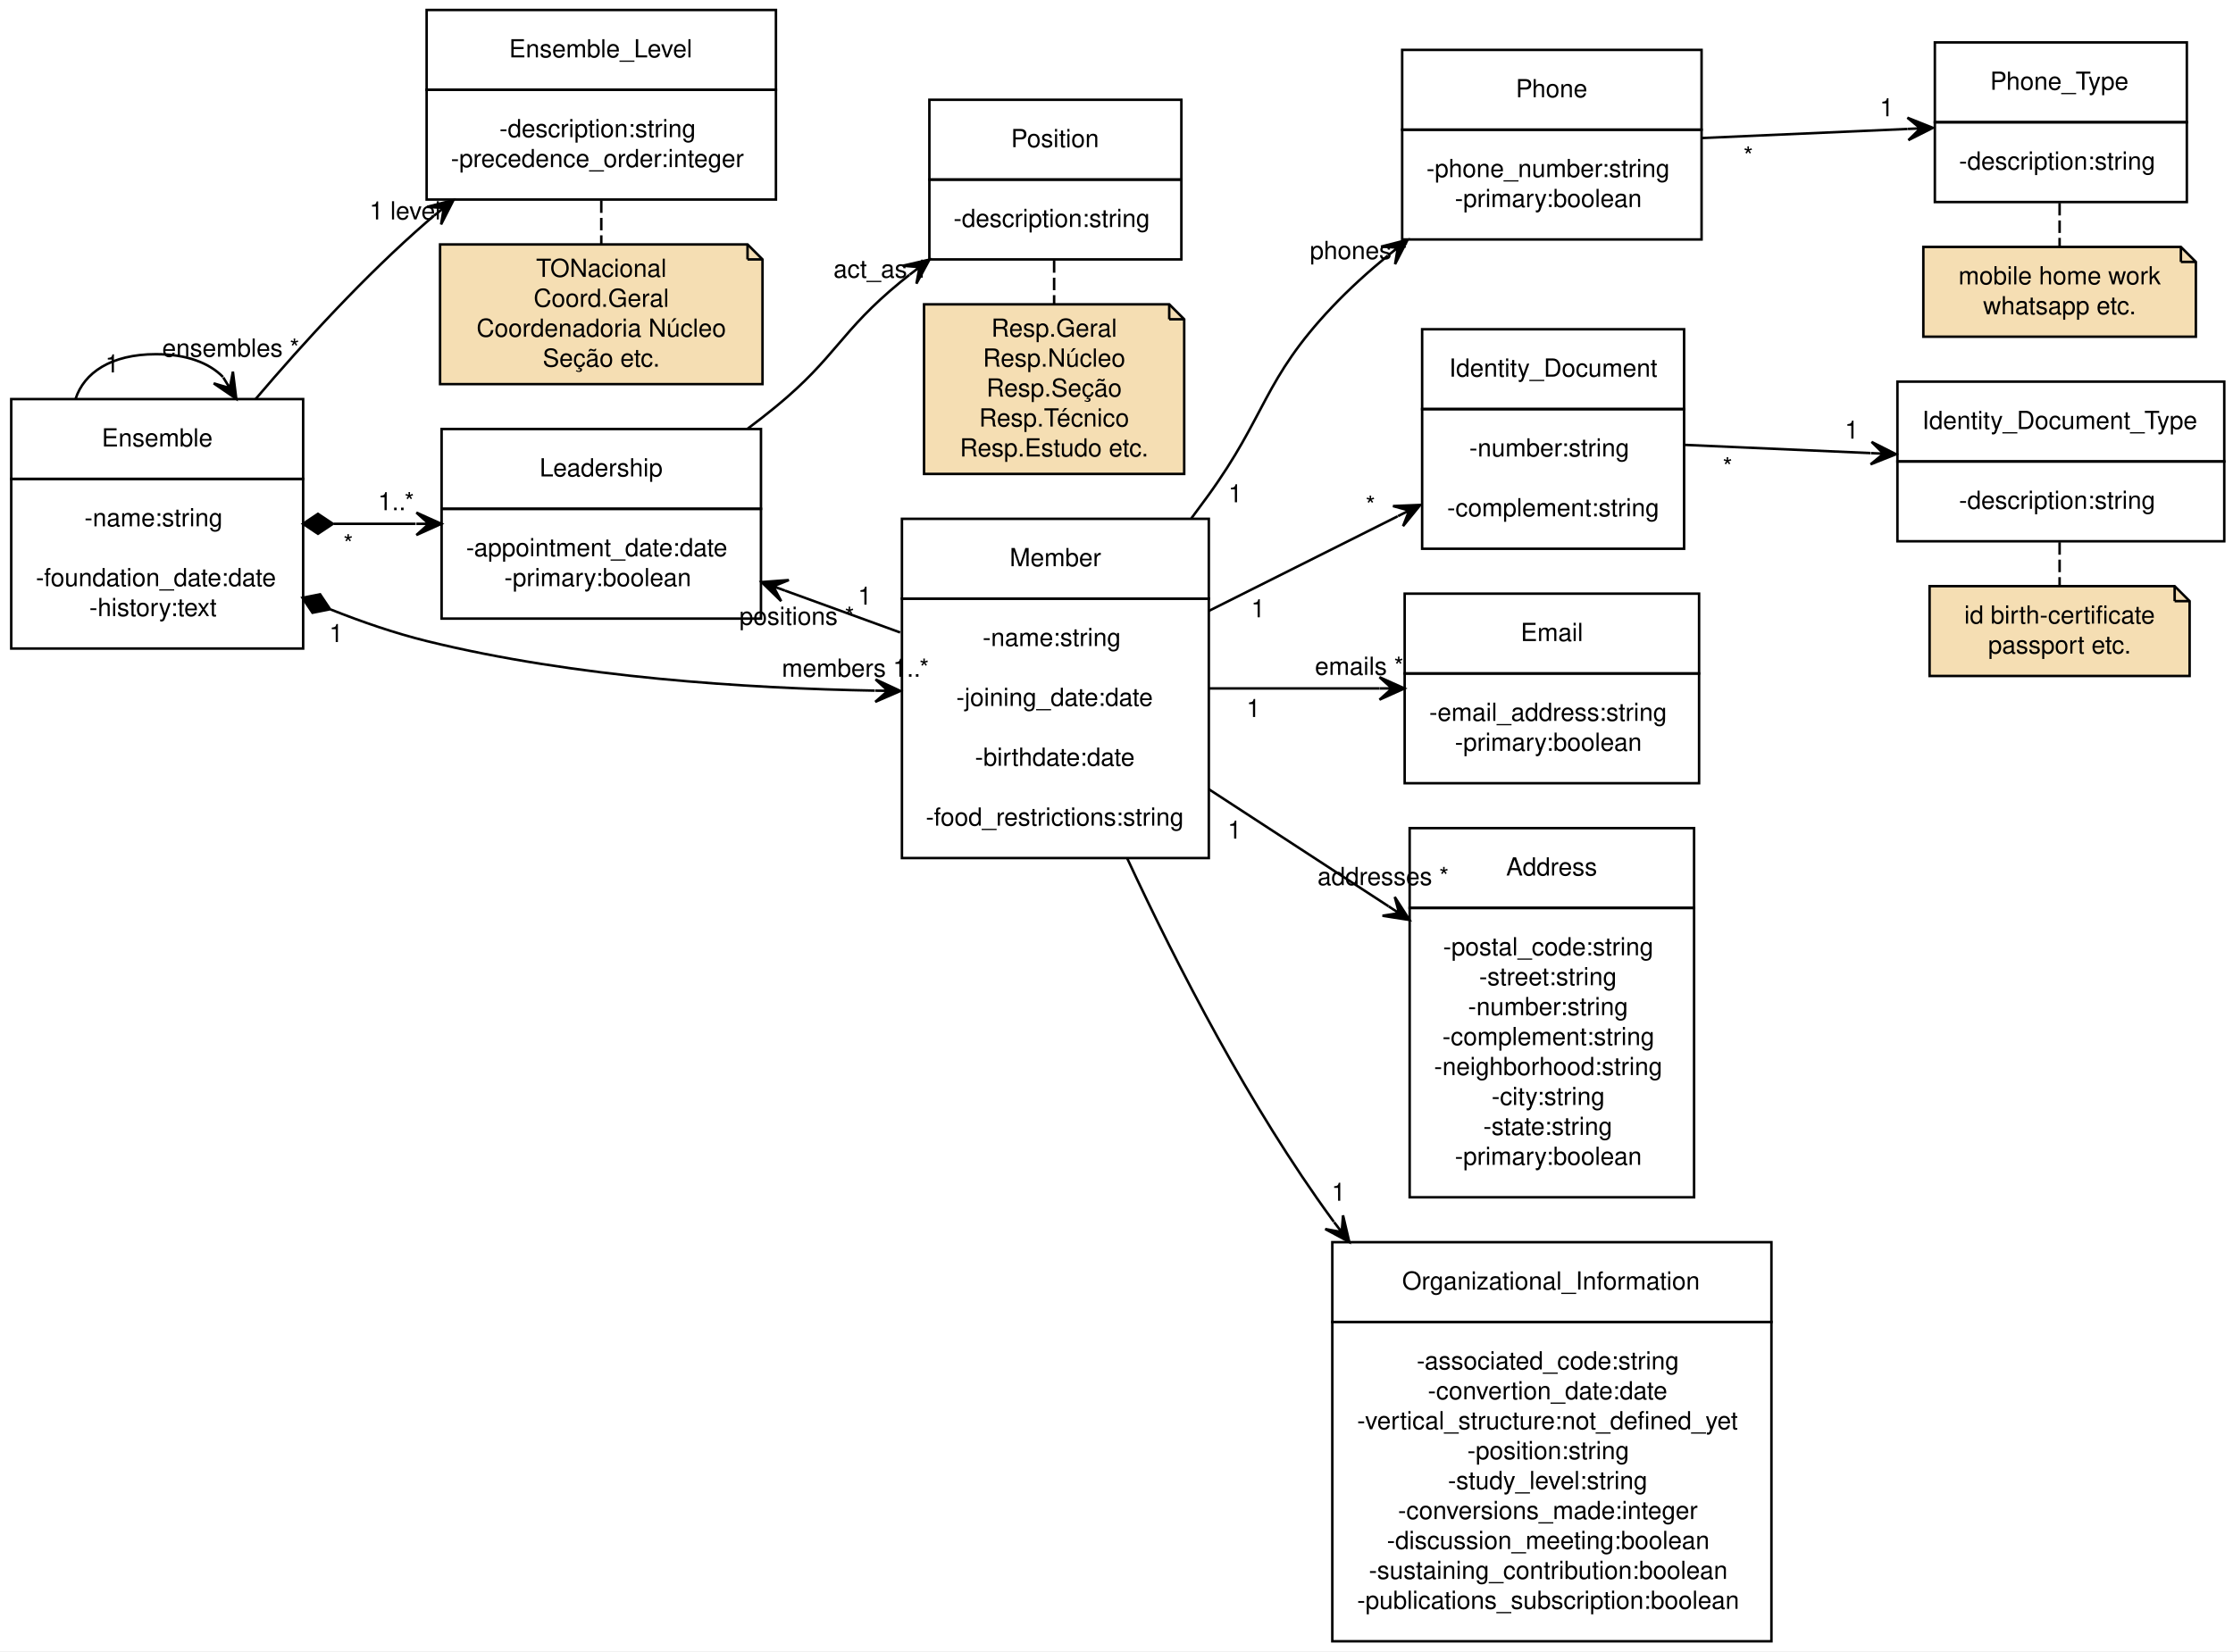
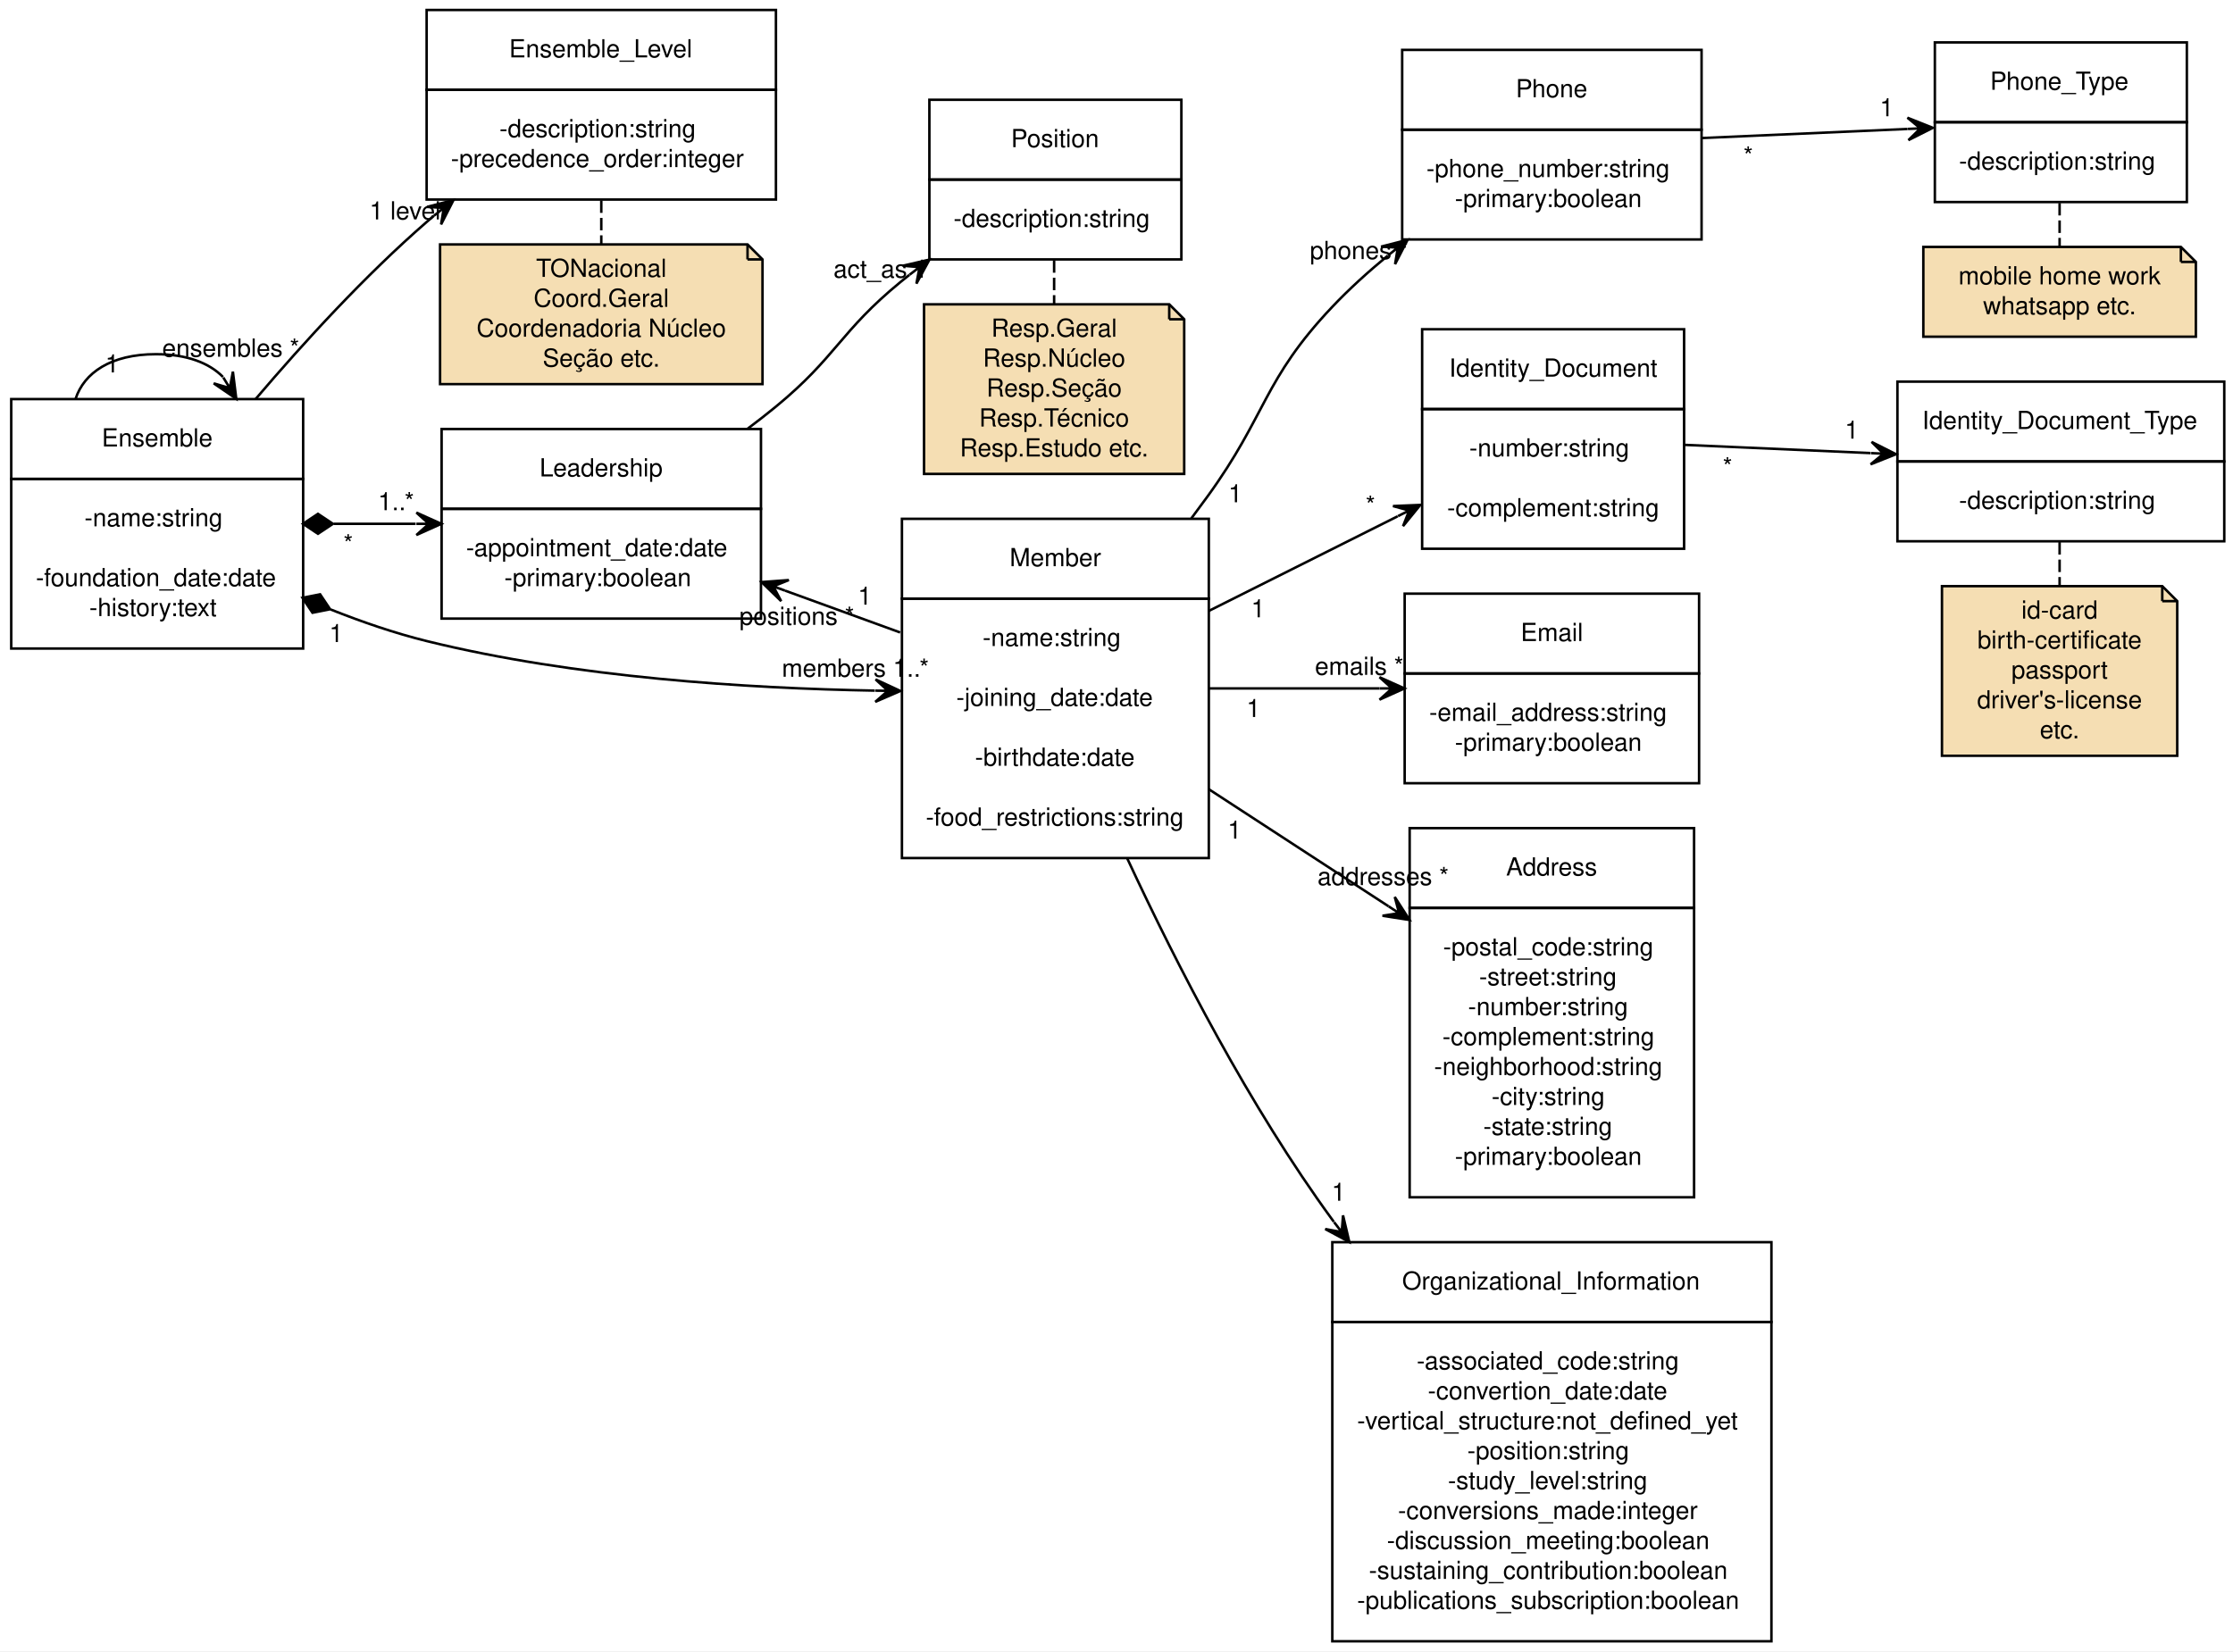
<svg xmlns="http://www.w3.org/2000/svg" width="895pt" height="662pt" viewBox="0.00 0.00 895.00 662.00">
  <g id="graph0" class="graph" transform="scale(1 1) rotate(0) translate(4 658)">
    <polygon fill="#ffffff" stroke="transparent" points="-4,4 -4,-658 891,-658 891,4 -4,4" />
    <g id="node1" class="node">
      <polygon fill="none" stroke="#000000" points="368.5,-586 368.5,-618 469.5,-618 469.5,-586 368.5,-586" />
      <text text-anchor="start" x="401.219" y="-599" font-family="Helvetica,sans-Serif" font-size="10.00" fill="#000000">Position</text>
      <polygon fill="none" stroke="#000000" points="368.5,-554 368.5,-586 469.5,-586 469.5,-554 368.5,-554" />
      <text text-anchor="start" x="378.163" y="-567" font-family="Helvetica,sans-Serif" font-size="10.00" fill="#000000"> -description:string</text>
    </g>
    <g id="node14" class="node">
      <polygon fill="#f5deb3" stroke="#000000" points="464.637,-536 366.363,-536 366.363,-468 470.637,-468 470.637,-530 464.637,-536" />
      <polyline fill="none" stroke="#000000" points="464.637,-536 464.637,-530 " />
      <polyline fill="none" stroke="#000000" points="470.637,-530 464.637,-530 " />
      <text text-anchor="middle" x="418.5" y="-523" font-family="Helvetica,sans-Serif" font-size="10.00" fill="#000000">Resp.Geral</text>
      <text text-anchor="middle" x="418.5" y="-511" font-family="Helvetica,sans-Serif" font-size="10.00" fill="#000000">Resp.Núcleo</text>
      <text text-anchor="middle" x="418.5" y="-499" font-family="Helvetica,sans-Serif" font-size="10.00" fill="#000000">Resp.Seção</text>
      <text text-anchor="middle" x="418.5" y="-487" font-family="Helvetica,sans-Serif" font-size="10.00" fill="#000000">Resp.Técnico</text>
      <text text-anchor="middle" x="418.5" y="-475" font-family="Helvetica,sans-Serif" font-size="10.00" fill="#000000">Resp.Estudo etc.</text>
    </g>
    <g id="edge12" class="edge">
      <path fill="none" stroke="#000000" stroke-dasharray="5,2" d="M418.5,-553.659C418.5,-547.814 418.5,-541.97 418.5,-536.125" />
    </g>
    <g id="node2" class="node">
      <polygon fill="none" stroke="#000000" points="771.5,-609 771.5,-641 872.5,-641 872.5,-609 771.5,-609" />
      <text text-anchor="start" x="793.654" y="-622" font-family="Helvetica,sans-Serif" font-size="10.00" fill="#000000">Phone_Type</text>
      <polygon fill="none" stroke="#000000" points="771.5,-577 771.5,-609 872.5,-609 872.5,-577 771.5,-577" />
      <text text-anchor="start" x="781.163" y="-590" font-family="Helvetica,sans-Serif" font-size="10.00" fill="#000000"> -description:string</text>
    </g>
    <g id="node15" class="node">
      <polygon fill="#f5deb3" stroke="#000000" points="870.115,-559 766.885,-559 766.885,-523 876.115,-523 876.115,-553 870.115,-559" />
      <polyline fill="none" stroke="#000000" points="870.115,-559 870.115,-553 " />
      <polyline fill="none" stroke="#000000" points="876.115,-553 870.115,-553 " />
      <text text-anchor="middle" x="821.5" y="-544" font-family="Helvetica,sans-Serif" font-size="10.00" fill="#000000">mobile home work</text>
      <text text-anchor="middle" x="821.5" y="-532" font-family="Helvetica,sans-Serif" font-size="10.00" fill="#000000">whatsapp etc.</text>
    </g>
    <g id="edge15" class="edge">
      <path fill="none" stroke="#000000" stroke-dasharray="5,2" d="M821.5,-576.619C821.5,-570.767 821.5,-564.915 821.5,-559.062" />
    </g>
    <g id="node3" class="node">
      <polygon fill="none" stroke="#000000" points="558,-606 558,-638 678,-638 678,-606 558,-606" />
      <text text-anchor="start" x="603.548" y="-619" font-family="Helvetica,sans-Serif" font-size="10.00" fill="#000000">Phone</text>
      <polygon fill="none" stroke="#000000" points="558,-562 558,-606 678,-606 678,-562 558,-562" />
      <text text-anchor="start" x="567.71" y="-587" font-family="Helvetica,sans-Serif" font-size="10.00" fill="#000000"> -phone_number:string</text>
      <text text-anchor="start" x="579.108" y="-575" font-family="Helvetica,sans-Serif" font-size="10.00" fill="#000000"> -primary:boolean</text>
    </g>
    <g id="edge14" class="edge">
      <path fill="none" stroke="#000000" d="M678.231,-602.664C704.201,-603.812 734.527,-605.154 760.574,-606.306" />
      <polygon fill="#000000" stroke="#000000" points="770.7,-606.753 760.511,-610.807 765.705,-606.532 760.71,-606.311 760.71,-606.311 760.71,-606.311 765.705,-606.532 760.909,-601.816 770.7,-606.753 770.7,-606.753" />
      <text text-anchor="middle" x="752.218" y="-611.397" font-family="Helvetica,sans-Serif" font-size="10.00" fill="#000000">1</text>
      <text text-anchor="middle" x="696.713" y="-592.02" font-family="Helvetica,sans-Serif" font-size="10.00" fill="#000000">*</text>
    </g>
    <g id="node4" class="node">
      <polygon fill="none" stroke="#000000" points="756.5,-473 756.5,-505 887.5,-505 887.5,-473 756.5,-473" />
      <text text-anchor="start" x="766.429" y="-486" font-family="Helvetica,sans-Serif" font-size="10.00" fill="#000000">Identity_Document_Type</text>
      <polygon fill="none" stroke="#000000" points="756.5,-441 756.5,-473 887.5,-473 887.5,-441 756.5,-441" />
      <text text-anchor="start" x="781.163" y="-454" font-family="Helvetica,sans-Serif" font-size="10.00" fill="#000000"> -description:string</text>
    </g>
    <g id="node16" class="node">
-       <polygon fill="#f5deb3" stroke="#000000" points="867.612,-423 769.388,-423 769.388,-387 873.612,-387 873.612,-417 867.612,-423" />
-       <polyline fill="none" stroke="#000000" points="867.612,-423 867.612,-417 " />
-       <polyline fill="none" stroke="#000000" points="873.612,-417 867.612,-417 " />
-       <text text-anchor="middle" x="821.5" y="-408" font-family="Helvetica,sans-Serif" font-size="10.00" fill="#000000">id birth-certificate</text>
-       <text text-anchor="middle" x="821.5" y="-396" font-family="Helvetica,sans-Serif" font-size="10.00" fill="#000000">passport etc.</text>
+       <polygon fill="#f5deb3" stroke="#000000" points="862.649,-423 774.351,-423 774.351,-355 868.649,-355 868.649,-417 862.649,-423" />
+       <polyline fill="none" stroke="#000000" points="862.649,-423 862.649,-417 " />
+       <polyline fill="none" stroke="#000000" points="868.649,-417 862.649,-417 " />
+       <text text-anchor="middle" x="821.5" y="-410" font-family="Helvetica,sans-Serif" font-size="10.00" fill="#000000">id-card</text>
+       <text text-anchor="middle" x="821.5" y="-398" font-family="Helvetica,sans-Serif" font-size="10.00" fill="#000000">birth-certificate</text>
+       <text text-anchor="middle" x="821.5" y="-386" font-family="Helvetica,sans-Serif" font-size="10.00" fill="#000000">passport</text>
+       <text text-anchor="middle" x="821.5" y="-374" font-family="Helvetica,sans-Serif" font-size="10.00" fill="#000000">driver's-license</text>
+       <text text-anchor="middle" x="821.5" y="-362" font-family="Helvetica,sans-Serif" font-size="10.00" fill="#000000">etc.</text>
    </g>
    <g id="edge17" class="edge">
-       <path fill="none" stroke="#000000" stroke-dasharray="5,2" d="M821.5,-440.619C821.5,-434.767 821.5,-428.915 821.5,-423.062" />
+       <path fill="none" stroke="#000000" stroke-dasharray="5,2" d="M821.5,-440.659C821.5,-434.815 821.5,-428.97 821.5,-423.125" />
    </g>
    <g id="node5" class="node">
      <polygon fill="none" stroke="#000000" points="566,-494 566,-526 671,-526 671,-494 566,-494" />
      <text text-anchor="start" x="576.822" y="-507" font-family="Helvetica,sans-Serif" font-size="10.00" fill="#000000">Identity_Document</text>
      <polygon fill="none" stroke="#000000" points="566,-438 566,-494 671,-494 671,-438 566,-438" />
      <text text-anchor="start" x="584.887" y="-475" font-family="Helvetica,sans-Serif" font-size="10.00" fill="#000000"> -number:string</text>
      <text text-anchor="start" x="575.998" y="-451" font-family="Helvetica,sans-Serif" font-size="10.00" fill="#000000">-complement:string</text>
    </g>
    <g id="edge16" class="edge">
      <path fill="none" stroke="#000000" d="M670.671,-479.671C693.546,-478.659 720.772,-477.455 745.756,-476.35" />
      <polygon fill="#000000" stroke="#000000" points="755.938,-475.899 746.147,-480.837 750.943,-476.12 745.948,-476.341 745.948,-476.341 745.948,-476.341 750.943,-476.12 745.749,-471.846 755.938,-475.899 755.938,-475.899" />
      <text text-anchor="middle" x="738.203" y="-482.144" font-family="Helvetica,sans-Serif" font-size="10.00" fill="#000000">1</text>
      <text text-anchor="middle" x="688.406" y="-467.426" font-family="Helvetica,sans-Serif" font-size="10.00" fill="#000000">*</text>
    </g>
    <g id="node6" class="node">
      <polygon fill="none" stroke="#000000" points="559,-388 559,-420 677,-420 677,-388 559,-388" />
      <text text-anchor="start" x="605.503" y="-401" font-family="Helvetica,sans-Serif" font-size="10.00" fill="#000000">Email</text>
      <polygon fill="none" stroke="#000000" points="559,-344 559,-388 677,-388 677,-344 559,-344" />
      <text text-anchor="start" x="568.83" y="-369" font-family="Helvetica,sans-Serif" font-size="10.00" fill="#000000"> -email_address:string</text>
      <text text-anchor="start" x="579.108" y="-357" font-family="Helvetica,sans-Serif" font-size="10.00" fill="#000000"> -primary:boolean</text>
    </g>
    <g id="node7" class="node">
      <polygon fill="none" stroke="#000000" points="561,-294 561,-326 675,-326 675,-294 561,-294" />
      <text text-anchor="start" x="599.663" y="-307" font-family="Helvetica,sans-Serif" font-size="10.00" fill="#000000">Address</text>
      <polygon fill="none" stroke="#000000" points="561,-178 561,-294 675,-294 675,-178 561,-178" />
      <text text-anchor="start" x="574.379" y="-275" font-family="Helvetica,sans-Serif" font-size="10.00" fill="#000000"> -postal_code:string</text>
      <text text-anchor="start" x="588.832" y="-263" font-family="Helvetica,sans-Serif" font-size="10.00" fill="#000000"> -street:string</text>
      <text text-anchor="start" x="584.387" y="-251" font-family="Helvetica,sans-Serif" font-size="10.00" fill="#000000"> -number:string</text>
      <text text-anchor="start" x="574.109" y="-239" font-family="Helvetica,sans-Serif" font-size="10.00" fill="#000000"> -complement:string</text>
      <text text-anchor="start" x="570.765" y="-227" font-family="Helvetica,sans-Serif" font-size="10.00" fill="#000000"> -neighborhood:string</text>
      <text text-anchor="start" x="593.835" y="-215" font-family="Helvetica,sans-Serif" font-size="10.00" fill="#000000"> -city:string</text>
      <text text-anchor="start" x="590.496" y="-203" font-family="Helvetica,sans-Serif" font-size="10.00" fill="#000000"> -state:string</text>
      <text text-anchor="start" x="579.108" y="-191" font-family="Helvetica,sans-Serif" font-size="10.00" fill="#000000"> -primary:boolean</text>
    </g>
    <g id="node8" class="node">
      <polygon fill="none" stroke="#000000" points="167,-622 167,-654 307,-654 307,-622 167,-622" />
      <text text-anchor="start" x="200.046" y="-635" font-family="Helvetica,sans-Serif" font-size="10.00" fill="#000000">Ensemble_Level</text>
      <polygon fill="none" stroke="#000000" points="167,-578 167,-622 307,-622 307,-578 167,-578" />
      <text text-anchor="start" x="196.163" y="-603" font-family="Helvetica,sans-Serif" font-size="10.00" fill="#000000"> -description:string</text>
      <text text-anchor="start" x="176.707" y="-591" font-family="Helvetica,sans-Serif" font-size="10.00" fill="#000000"> -precedence_order:integer</text>
    </g>
    <g id="node13" class="node">
      <polygon fill="#f5deb3" stroke="#000000" points="295.62,-560 172.38,-560 172.38,-504 301.62,-504 301.62,-554 295.62,-560" />
      <polyline fill="none" stroke="#000000" points="295.62,-560 295.62,-554 " />
      <polyline fill="none" stroke="#000000" points="301.62,-554 295.62,-554 " />
      <text text-anchor="middle" x="237" y="-547" font-family="Helvetica,sans-Serif" font-size="10.00" fill="#000000">TONacional</text>
      <text text-anchor="middle" x="237" y="-535" font-family="Helvetica,sans-Serif" font-size="10.00" fill="#000000">Coord.Geral</text>
      <text text-anchor="middle" x="237" y="-523" font-family="Helvetica,sans-Serif" font-size="10.00" fill="#000000">Coordenadoria Núcleo</text>
      <text text-anchor="middle" x="237" y="-511" font-family="Helvetica,sans-Serif" font-size="10.00" fill="#000000">Seção etc.</text>
    </g>
    <g id="edge1" class="edge">
      <path fill="none" stroke="#000000" stroke-dasharray="5,2" d="M237,-577.65C237,-571.84 237,-566.029 237,-560.219" />
    </g>
    <g id="node9" class="node">
      <polygon fill="none" stroke="#000000" points=".5,-466 .5,-498 117.5,-498 117.5,-466 .5,-466" />
      <text text-anchor="start" x="36.773" y="-479" font-family="Helvetica,sans-Serif" font-size="10.00" fill="#000000">Ensemble</text>
      <polygon fill="none" stroke="#000000" points=".5,-398 .5,-466 117.5,-466 117.5,-398 .5,-398" />
      <text text-anchor="start" x="29.831" y="-447" font-family="Helvetica,sans-Serif" font-size="10.00" fill="#000000"> -name:string</text>
      <text text-anchor="start" x="10.366" y="-423" font-family="Helvetica,sans-Serif" font-size="10.00" fill="#000000">-foundation_date:date</text>
      <text text-anchor="start" x="31.776" y="-411" font-family="Helvetica,sans-Serif" font-size="10.00" fill="#000000"> -history:text</text>
    </g>
    <g id="edge2" class="edge">
      <path fill="none" stroke="#000000" d="M98.446,-498.015C117.916,-520.902 142.404,-547.62 167,-569 167.963,-569.837 168.942,-570.672 169.934,-571.503" />
      <polygon fill="#000000" stroke="#000000" points="177.768,-577.799 167.154,-575.042 173.87,-574.667 169.973,-571.535 169.973,-571.535 169.973,-571.535 173.87,-574.667 172.792,-568.027 177.768,-577.799 177.768,-577.799" />
      <text text-anchor="middle" x="158.344" y="-570.032" font-family="Helvetica,sans-Serif" font-size="10.00" fill="#000000">1 level</text>
    </g>
    <g id="edge3" class="edge">
      <path fill="none" stroke="#000000" d="M26.298,-498.114C29.688,-508.518 40.422,-516 58.5,-516 70.929,-516 79.886,-512.464 85.372,-506.873" />
      <polygon fill="#000000" stroke="#000000" points="90.702,-498.114 89.348,-508.996 88.103,-502.385 85.504,-506.657 85.504,-506.657 85.504,-506.657 88.103,-502.385 81.659,-504.318 90.702,-498.114 90.702,-498.114" />
      <text text-anchor="middle" x="88.5" y="-514.992" font-family="Helvetica,sans-Serif" font-size="10.00" fill="#000000">ensembles *</text>
      <text text-anchor="middle" x="40.977" y="-508.698" font-family="Helvetica,sans-Serif" font-size="10.00" fill="#000000">1</text>
    </g>
    <g id="node10" class="node">
      <polygon fill="none" stroke="#000000" points="173,-454 173,-486 301,-486 301,-454 173,-454" />
      <text text-anchor="start" x="212.269" y="-467" font-family="Helvetica,sans-Serif" font-size="10.00" fill="#000000">Leadership</text>
      <polygon fill="none" stroke="#000000" points="173,-410 173,-454 301,-454 301,-410 173,-410" />
      <text text-anchor="start" x="182.811" y="-435" font-family="Helvetica,sans-Serif" font-size="10.00" fill="#000000"> -appointment_date:date</text>
      <text text-anchor="start" x="198.108" y="-423" font-family="Helvetica,sans-Serif" font-size="10.00" fill="#000000"> -primary:boolean</text>
    </g>
    <g id="edge4" class="edge">
      <path fill="none" stroke="#000000" d="M129.763,-448C140.562,-448 151.728,-448 162.592,-448" />
      <polygon fill="#000000" stroke="#000000" points="129.442,-448 123.442,-452 117.442,-448 123.442,-444 129.442,-448" />
      <polygon fill="#000000" stroke="#000000" points="172.893,-448 162.893,-452.5 167.893,-448 162.893,-448 162.893,-448 162.893,-448 167.893,-448 162.893,-443.5 172.893,-448 172.893,-448" />
      <text text-anchor="middle" x="154.767" y="-453.452" font-family="Helvetica,sans-Serif" font-size="10.00" fill="#000000">1..*</text>
      <text text-anchor="middle" x="135.568" y="-436.548" font-family="Helvetica,sans-Serif" font-size="10.00" fill="#000000">*</text>
    </g>
    <g id="node11" class="node">
      <polygon fill="none" stroke="#000000" points="357.5,-418 357.5,-450 480.5,-450 480.5,-418 357.5,-418" />
      <text text-anchor="start" x="400.668" y="-431" font-family="Helvetica,sans-Serif" font-size="10.00" fill="#000000">Member</text>
      <polygon fill="none" stroke="#000000" points="357.5,-314 357.5,-418 480.5,-418 480.5,-314 357.5,-314" />
      <text text-anchor="start" x="389.831" y="-399" font-family="Helvetica,sans-Serif" font-size="10.00" fill="#000000"> -name:string</text>
      <text text-anchor="start" x="379.264" y="-375" font-family="Helvetica,sans-Serif" font-size="10.00" fill="#000000">-joining_date:date</text>
      <text text-anchor="start" x="386.767" y="-351" font-family="Helvetica,sans-Serif" font-size="10.00" fill="#000000">-birthdate:date</text>
      <text text-anchor="start" x="367.05" y="-327" font-family="Helvetica,sans-Serif" font-size="10.00" fill="#000000">-food_restrictions:string</text>
    </g>
    <g id="edge5" class="edge">
      <path fill="none" stroke="#000000" d="M128.564,-413.642C141.115,-408.652 154.259,-404.146 167,-401 226.358,-386.342 295.784,-382.022 346.638,-381.123" />
      <polygon fill="#000000" stroke="#000000" points="128.32,-413.744 124.307,-419.735 117.233,-418.336 121.246,-412.344 128.32,-413.744" />
      <polygon fill="#000000" stroke="#000000" points="356.874,-380.983 346.936,-385.619 351.875,-381.051 346.875,-381.12 346.875,-381.12 346.875,-381.12 351.875,-381.051 346.814,-376.62 356.874,-380.983 356.874,-380.983" />
      <text text-anchor="middle" x="338.865" y="-386.682" font-family="Helvetica,sans-Serif" font-size="10.00" fill="#000000">members 1..*</text>
      <text text-anchor="middle" x="130.745" y="-400.59" font-family="Helvetica,sans-Serif" font-size="10.00" fill="#000000">1</text>
    </g>
    <g id="edge11" class="edge">
      <path fill="none" stroke="#000000" d="M295.683,-486.146C299.575,-489.058 303.382,-492.024 307,-495 331.271,-514.964 332.696,-525.076 357,-545 358.147,-545.941 359.317,-546.88 360.503,-547.816" />
      <polygon fill="#000000" stroke="#000000" points="368.544,-553.931 357.86,-551.46 364.564,-550.904 360.584,-547.878 360.584,-547.878 360.584,-547.878 364.564,-550.904 363.308,-544.295 368.544,-553.931 368.544,-553.931" />
      <text text-anchor="middle" x="348.999" y="-546.687" font-family="Helvetica,sans-Serif" font-size="10.00" fill="#000000">act_as 1</text>
    </g>
    <g id="edge13" class="edge">
      <path fill="none" stroke="#000000" d="M310.672,-421.21C325.977,-415.645 341.955,-409.834 356.778,-404.444" />
      <polygon fill="#000000" stroke="#000000" points="301.245,-424.638 309.106,-416.991 305.945,-422.929 310.644,-421.221 310.644,-421.221 310.644,-421.221 305.945,-422.929 312.181,-425.45 301.245,-424.638 301.245,-424.638" />
      <text text-anchor="middle" x="342.632" y="-415.582" font-family="Helvetica,sans-Serif" font-size="10.00" fill="#000000">1</text>
      <text text-anchor="middle" x="315.392" y="-407.5" font-family="Helvetica,sans-Serif" font-size="10.00" fill="#000000">positions *</text>
    </g>
    <g id="edge7" class="edge">
      <path fill="none" stroke="#000000" d="M473.491,-450.18C475.711,-453.144 477.889,-456.092 480,-459 503.753,-491.72 502.197,-505.645 530,-535 536.759,-542.136 544.381,-549.044 552.242,-555.523" />
      <polygon fill="#000000" stroke="#000000" points="560.159,-561.852 549.538,-559.122 556.254,-558.73 552.348,-555.608 552.348,-555.608 552.348,-555.608 556.254,-558.73 555.158,-552.093 560.159,-561.852 560.159,-561.852" />
      <text text-anchor="middle" x="540.723" y="-554.135" font-family="Helvetica,sans-Serif" font-size="10.00" fill="#000000">phones *</text>
      <text text-anchor="middle" x="491.118" y="-456.63" font-family="Helvetica,sans-Serif" font-size="10.00" fill="#000000">1</text>
    </g>
    <g id="edge10" class="edge">
      <path fill="none" stroke="#000000" d="M480.257,-412.956C504.407,-425.061 532.051,-438.918 556.205,-451.025" />
      <polygon fill="#000000" stroke="#000000" points="565.277,-455.572 554.321,-455.114 560.807,-453.332 556.337,-451.091 556.337,-451.091 556.337,-451.091 560.807,-453.332 558.354,-447.068 565.277,-455.572 565.277,-455.572" />
      <text text-anchor="middle" x="545.285" y="-452.006" font-family="Helvetica,sans-Serif" font-size="10.00" fill="#000000">*</text>
      <text text-anchor="middle" x="500.249" y="-410.522" font-family="Helvetica,sans-Serif" font-size="10.00" fill="#000000">1</text>
    </g>
    <g id="edge8" class="edge">
      <path fill="none" stroke="#000000" d="M480.257,-382C501.99,-382 526.552,-382 548.854,-382" />
      <polygon fill="#000000" stroke="#000000" points="558.923,-382 548.923,-386.5 553.923,-382 548.923,-382 548.923,-382 548.923,-382 553.923,-382 548.923,-377.5 558.923,-382 558.923,-382" />
      <text text-anchor="middle" x="540.797" y="-387.452" font-family="Helvetica,sans-Serif" font-size="10.00" fill="#000000">emails *</text>
      <text text-anchor="middle" x="498.383" y="-370.548" font-family="Helvetica,sans-Serif" font-size="10.00" fill="#000000">1</text>
    </g>
    <g id="edge9" class="edge">
      <path fill="none" stroke="#000000" d="M480.257,-341.757C503.189,-326.814 529.27,-309.819 552.523,-294.667" />
      <polygon fill="#000000" stroke="#000000" points="560.951,-289.175 555.029,-298.405 556.762,-291.905 552.573,-294.635 552.573,-294.635 552.573,-294.635 556.762,-291.905 550.116,-290.864 560.951,-289.175 560.951,-289.175" />
      <text text-anchor="middle" x="550.379" y="-303.152" font-family="Helvetica,sans-Serif" font-size="10.00" fill="#000000">addresses *</text>
      <text text-anchor="middle" x="490.829" y="-321.78" font-family="Helvetica,sans-Serif" font-size="10.00" fill="#000000">1</text>
    </g>
    <g id="node12" class="node">
      <polygon fill="none" stroke="#000000" points="530,-128 530,-160 706,-160 706,-128 530,-128" />
      <text text-anchor="start" x="557.987" y="-141" font-family="Helvetica,sans-Serif" font-size="10.00" fill="#000000">Organizational_Information</text>
      <polygon fill="none" stroke="#000000" points="530,0 530,-128 706,-128 706,0 530,0" />
      <text text-anchor="start" x="563.819" y="-109" font-family="Helvetica,sans-Serif" font-size="10.00" fill="#000000"> -associated_code:string</text>
      <text text-anchor="start" x="568.26" y="-97" font-family="Helvetica,sans-Serif" font-size="10.00" fill="#000000"> -convertion_date:date</text>
      <text text-anchor="start" x="539.926" y="-85" font-family="Helvetica,sans-Serif" font-size="10.00" fill="#000000"> -vertical_structure:not_defined_yet</text>
      <text text-anchor="start" x="584.107" y="-73" font-family="Helvetica,sans-Serif" font-size="10.00" fill="#000000"> -position:string</text>
      <text text-anchor="start" x="576.328" y="-61" font-family="Helvetica,sans-Serif" font-size="10.00" fill="#000000"> -study_level:string</text>
      <text text-anchor="start" x="556.321" y="-49" font-family="Helvetica,sans-Serif" font-size="10.00" fill="#000000"> -conversions_made:integer</text>
      <text text-anchor="start" x="551.872" y="-37" font-family="Helvetica,sans-Serif" font-size="10.00" fill="#000000"> -discussion_meeting:boolean</text>
      <text text-anchor="start" x="544.645" y="-25" font-family="Helvetica,sans-Serif" font-size="10.00" fill="#000000"> -sustaining_contribution:boolean</text>
      <text text-anchor="start" x="539.925" y="-13" font-family="Helvetica,sans-Serif" font-size="10.00" fill="#000000"> -publications_subscription:boolean</text>
    </g>
    <g id="edge6" class="edge">
      <path fill="none" stroke="#000000" d="M447.851,-313.752C468.001,-270.403 497.003,-214.161 530,-169 530.204,-168.72 530.409,-168.441 530.615,-168.161" />
      <polygon fill="#000000" stroke="#000000" points="536.811,-160.076 534.301,-170.75 533.77,-164.045 530.729,-168.013 530.729,-168.013 530.729,-168.013 533.77,-164.045 527.157,-165.276 536.811,-160.076 536.811,-160.076" />
      <text text-anchor="middle" x="532.495" y="-176.605" font-family="Helvetica,sans-Serif" font-size="10.00" fill="#000000">1</text>
    </g>
  </g>
</svg>
